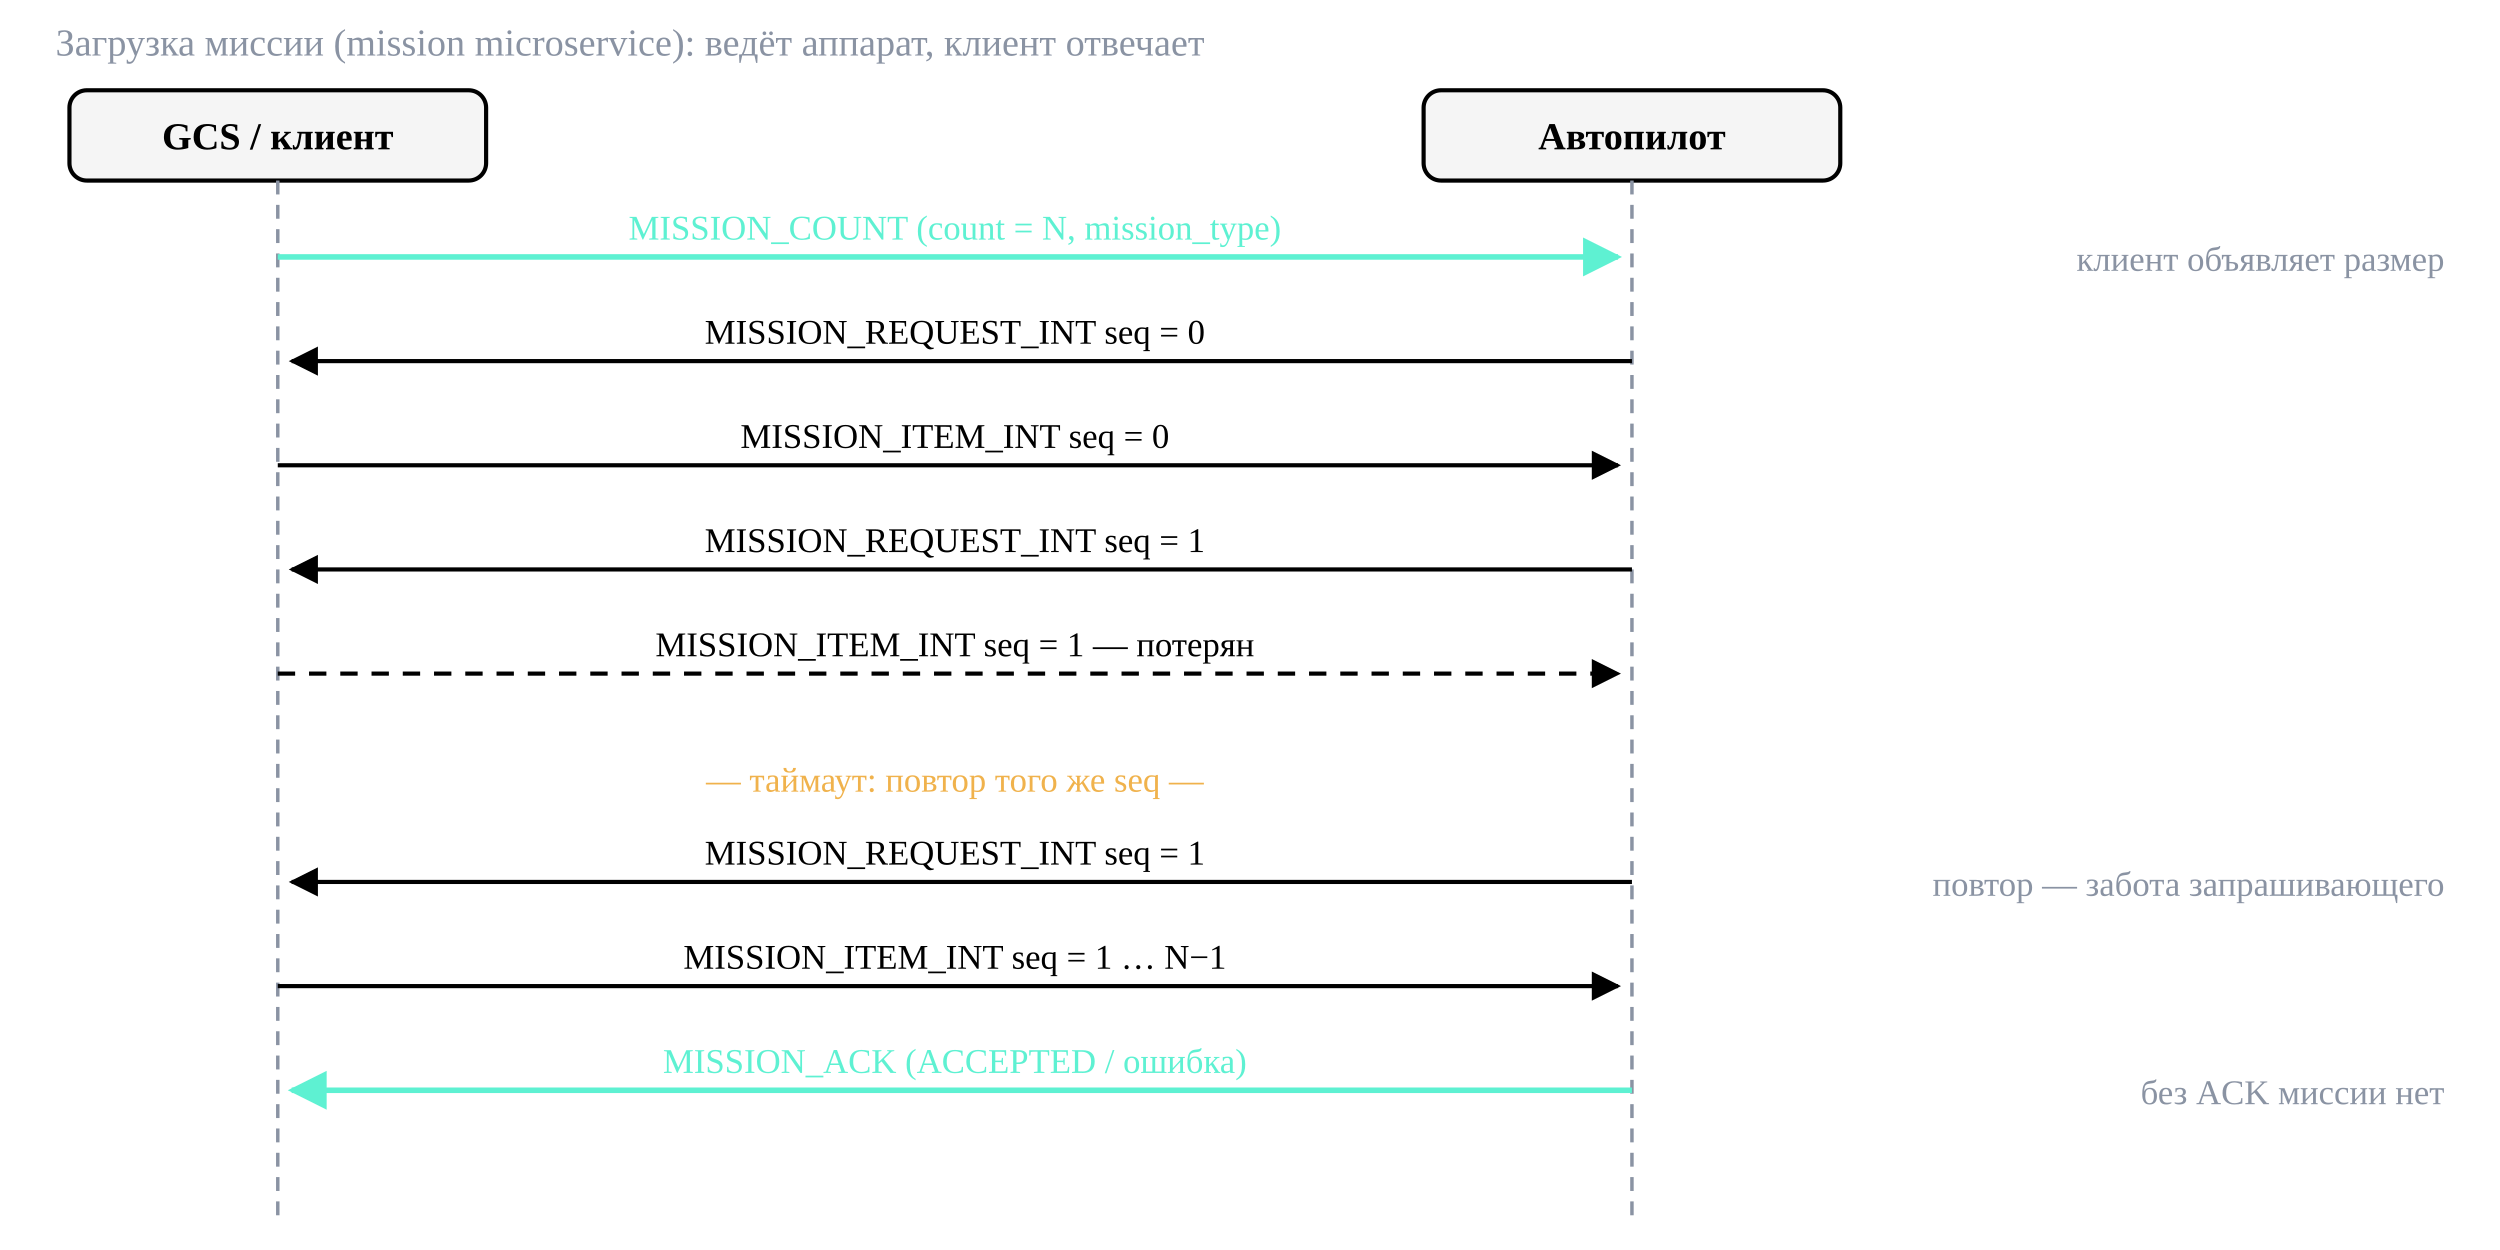
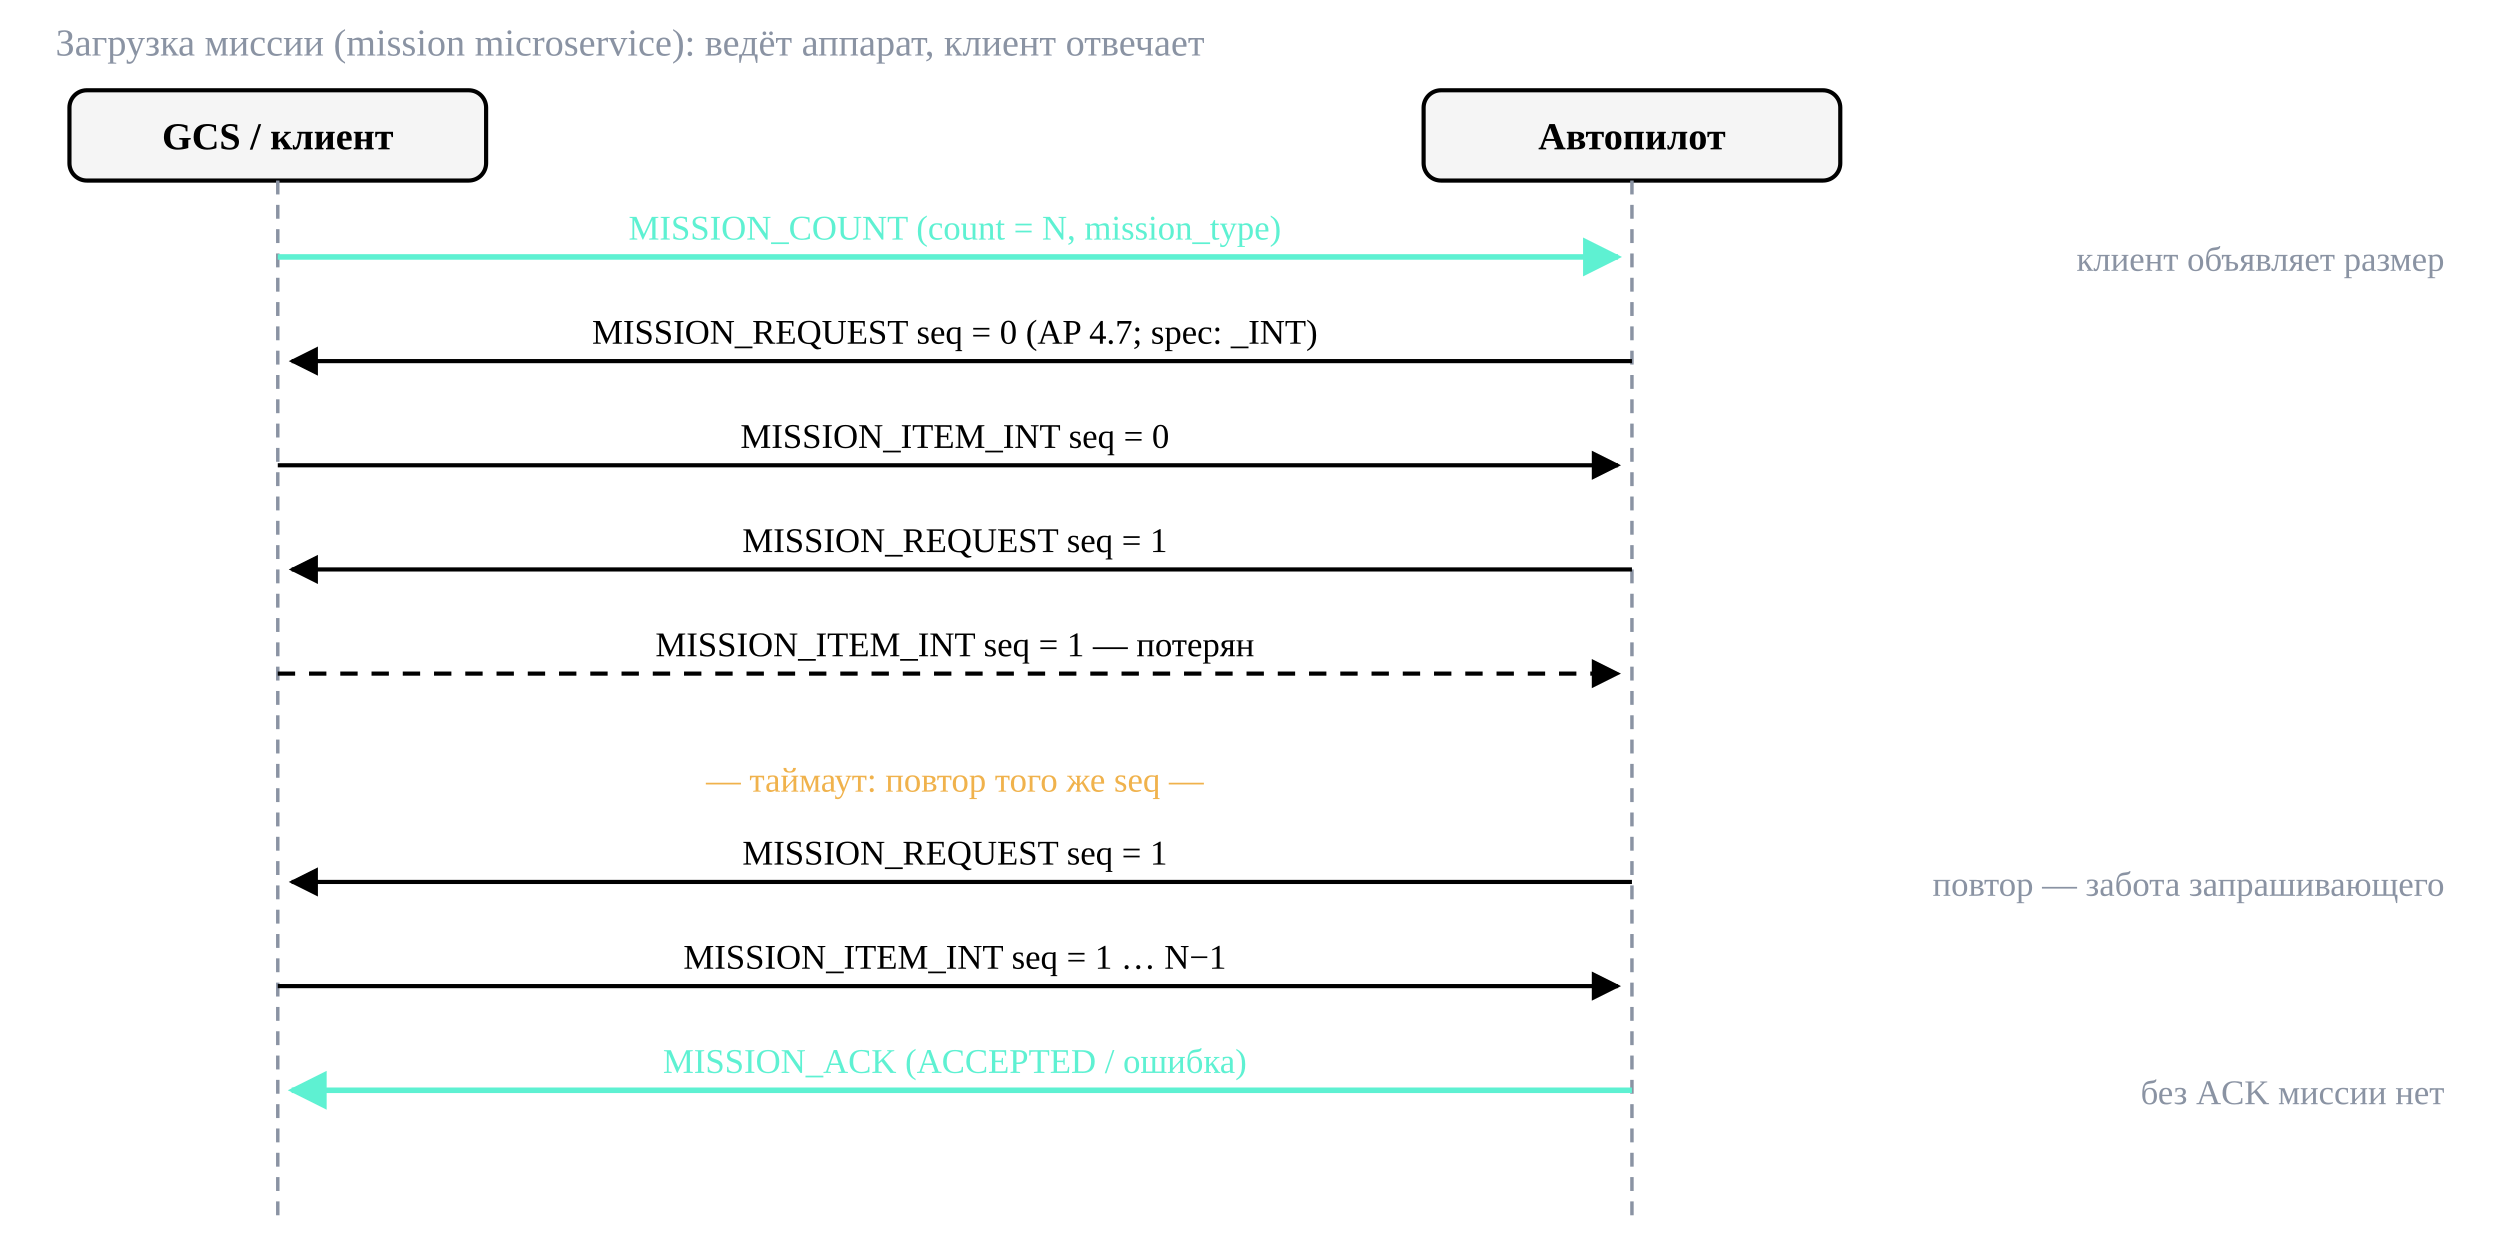
<svg xmlns="http://www.w3.org/2000/svg" viewBox="0 0 720 360" width="100%" role="img" aria-labelledby="t" style="max-width:720px;display:block;margin:0 auto">
  <style>text{font-family: var(--gc-font-mono, ui-monospace, Menlo, monospace); font-size: 12px;fill:currentColor} .m{fill:var(--gc-ink-muted, #8a93a3)} .a{fill:var(--gc-accent-hud, #5ef1d2)} .w{fill:var(--gc-signal-amber, #f0b24c)} .d{fill:var(--gc-signal-red, #e8636b)} .box{fill:var(--gc-surface-200, rgba(128,128,128,0.08));stroke:currentColor;stroke-width:1.2} .boxa{fill:var(--gc-surface-200, rgba(128,128,128,0.08));stroke:var(--gc-accent-hud, #5ef1d2);stroke-width:1.6} .ln{stroke:currentColor;stroke-width:1.2;fill:none} .lna{stroke:var(--gc-accent-hud, #5ef1d2);stroke-width:1.6;fill:none} .lnm{stroke:var(--gc-ink-muted, #8a93a3);stroke-width:1;fill:none;stroke-dasharray:4 3} .t{font-size:11px} .b{font-weight:600}</style>
  <defs>
    <marker id="ar" viewBox="0 0 10 10" refX="9" refY="5" markerWidth="7" markerHeight="7" orient="auto-start-reverse">
      <path d="M0 0L10 5L0 10z" fill="currentColor" />
    </marker>
    <marker id="ara" viewBox="0 0 10 10" refX="9" refY="5" markerWidth="7" markerHeight="7" orient="auto-start-reverse">
      <path d="M0 0L10 5L0 10z" fill="var(--gc-accent-hud, #5ef1d2)" />
    </marker>
  </defs>
  <text x="16" y="16" text-anchor="start" class="m t">Загрузка миссии (mission microservice): ведёт аппарат, клиент отвечает</text>
  <rect class="box" x="20.0" y="26" width="120" height="26" rx="5" />
  <text x="80.0" y="43" text-anchor="middle" class="b" style="font-size:11px">GCS / клиент</text>
  <line class="lnm" x1="80.0" y1="52" x2="80.0" y2="350" />
  <rect class="box" x="410.0" y="26" width="120" height="26" rx="5" />
  <text x="470.0" y="43" text-anchor="middle" class="b" style="font-size:11px">Автопилот</text>
  <line class="lnm" x1="470.0" y1="52" x2="470.0" y2="350" />
  <path class="lna" d="M80.0 74 L466.0 74" marker-end="url(#ara)" />
  <text x="275.0" y="69" text-anchor="middle" class="a t" style="font-size:10px">MISSION_COUNT (count = N, mission_type)</text>
  <path class="ln" d="M470.0 104 L84.0 104" marker-end="url(#ar)" />
-   <text x="275.0" y="99" text-anchor="middle" class="t" style="font-size:10px">MISSION_REQUEST_INT seq = 0</text>
+   <text x="275.0" y="99" text-anchor="middle" class="t" style="font-size:10px">MISSION_REQUEST seq = 0 (AP 4.7; spec: _INT)</text>
  <path class="ln" d="M80.0 134 L466.0 134" marker-end="url(#ar)" />
  <text x="275.0" y="129" text-anchor="middle" class="t" style="font-size:10px">MISSION_ITEM_INT seq = 0</text>
  <path class="ln" d="M470.0 164 L84.0 164" marker-end="url(#ar)" />
-   <text x="275.0" y="159" text-anchor="middle" class="t" style="font-size:10px">MISSION_REQUEST_INT seq = 1</text>
+   <text x="275.0" y="159" text-anchor="middle" class="t" style="font-size:10px">MISSION_REQUEST seq = 1</text>
  <path class="ln" style="stroke-dasharray:5 4" d="M80.0 194 L466.0 194" marker-end="url(#ar)" />
  <text x="275.0" y="189" text-anchor="middle" class="t" style="font-size:10px">MISSION_ITEM_INT seq = 1 — потерян</text>
  <text x="275.0" y="228" text-anchor="middle" class="w t" style="font-size:10px">— таймаут: повтор того же seq —</text>
  <path class="ln" d="M470.0 254 L84.0 254" marker-end="url(#ar)" />
-   <text x="275.0" y="249" text-anchor="middle" class="t" style="font-size:10px">MISSION_REQUEST_INT seq = 1</text>
+   <text x="275.0" y="249" text-anchor="middle" class="t" style="font-size:10px">MISSION_REQUEST seq = 1</text>
  <path class="ln" d="M80.0 284 L466.0 284" marker-end="url(#ar)" />
  <text x="275.0" y="279" text-anchor="middle" class="t" style="font-size:10px">MISSION_ITEM_INT seq = 1 … N−1</text>
  <path class="lna" d="M470.0 314 L84.0 314" marker-end="url(#ara)" />
  <text x="275.0" y="309" text-anchor="middle" class="a t" style="font-size:10px">MISSION_ACK (ACCEPTED / ошибка)</text>
  <text x="704" y="78" text-anchor="end" class="m t" style="font-size:10px">клиент объявляет размер</text>
  <text x="704" y="258" text-anchor="end" class="m t" style="font-size:10px">повтор — забота запрашивающего</text>
  <text x="704" y="318" text-anchor="end" class="m t" style="font-size:10px">без ACK миссии нет</text>
</svg>
